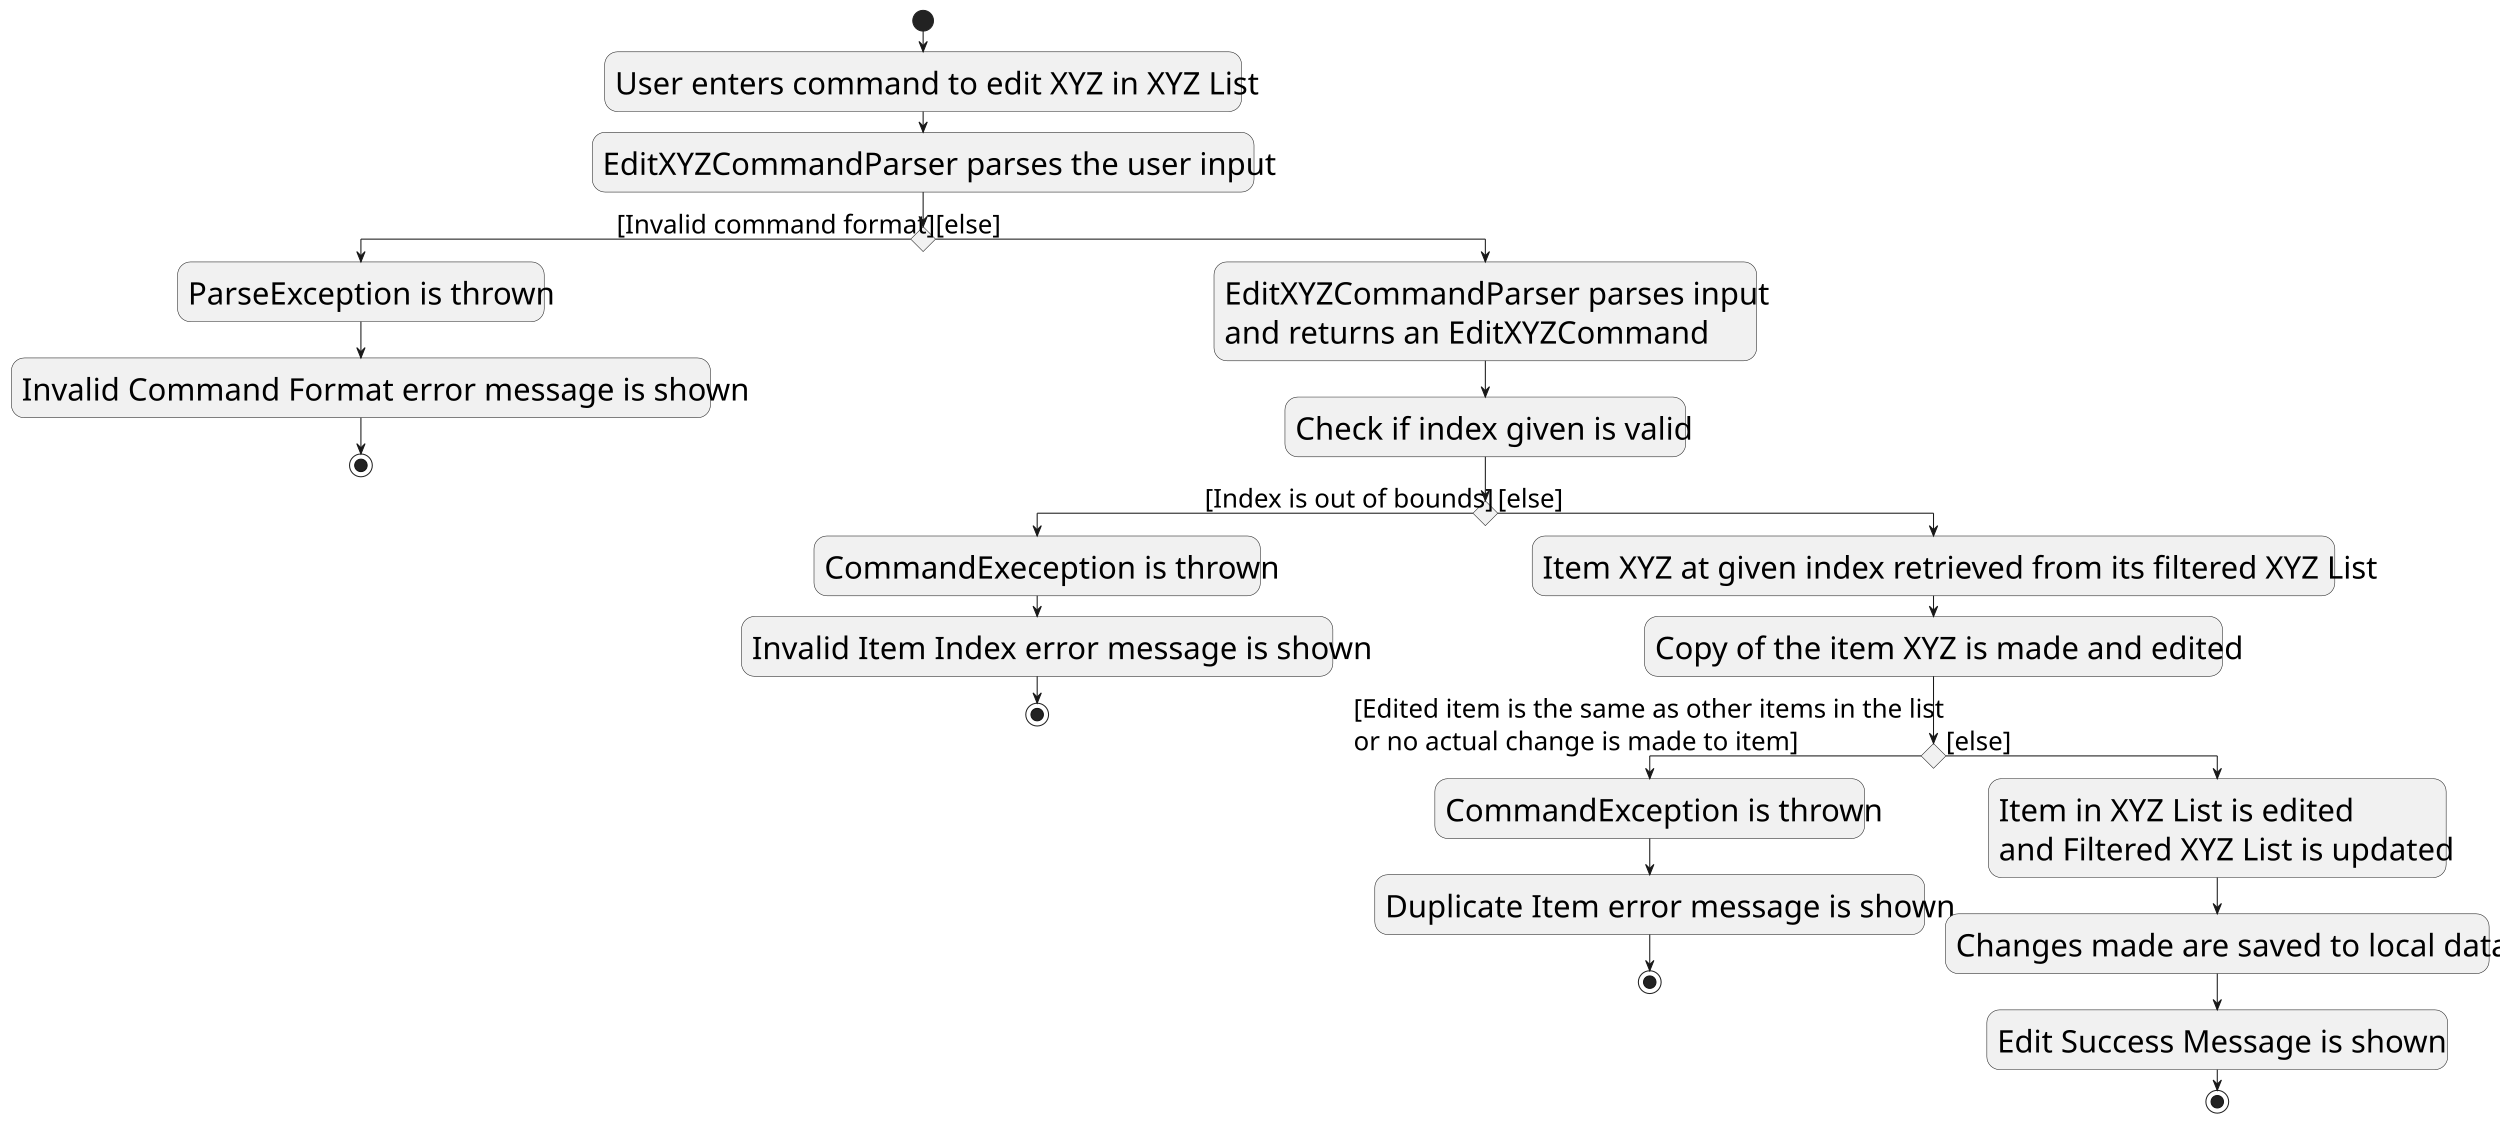
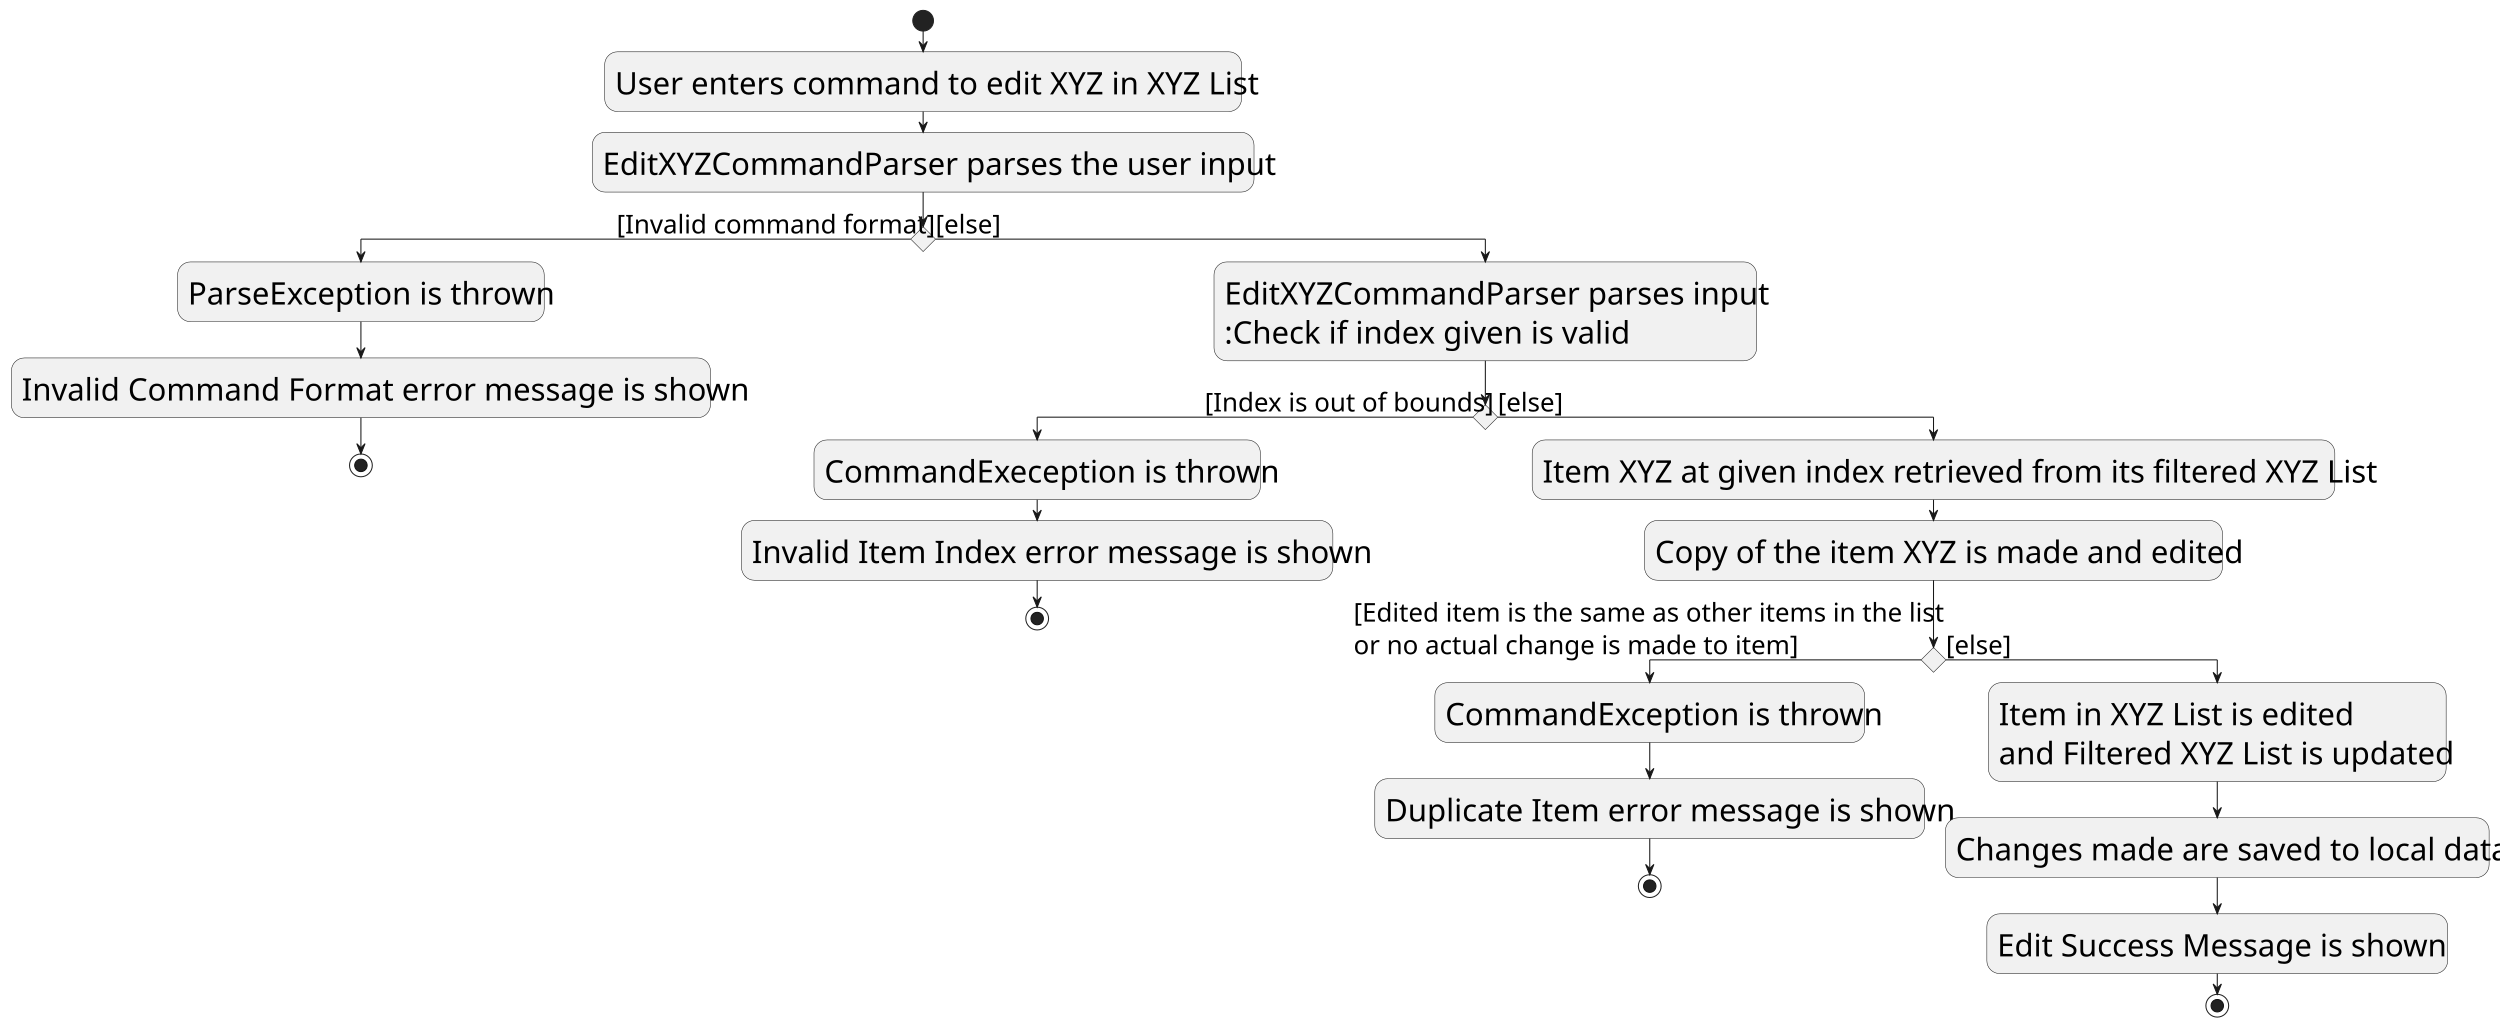
- <svg xmlns="http://www.w3.org/2000/svg" contentStyleType="text/css" height="542.5px" preserveAspectRatio="none" style="width:1207px;height:542px;background:#FFFFFF;" version="1.1" viewBox="0 0 1207 542" width="1207px" zoomAndPan="magnify">
+ <svg xmlns="http://www.w3.org/2000/svg" contentStyleType="text/css" height="496.5px" preserveAspectRatio="none" style="width:1207px;height:496px;background:#FFFFFF;" version="1.1" viewBox="0 0 1207 496" width="1207px" zoomAndPan="magnify">
  <defs />
  <g>
    <ellipse cx="445.688" cy="10" fill="#222222" rx="5" ry="5" style="stroke:#222222;stroke-width:0.5;" />
    <rect fill="#F1F1F1" height="28.867" rx="6.25" ry="6.25" style="stroke:#181818;stroke-width:0.25;" width="307.5" x="291.938" y="25" />
    <text fill="#000000" font-family="sans-serif" font-size="15" lengthAdjust="spacing" textLength="297.5" x="296.938" y="45.571">User enters command to edit XYZ in XYZ List</text>
    <rect fill="#F1F1F1" height="28.867" rx="6.25" ry="6.25" style="stroke:#181818;stroke-width:0.25;" width="319.5" x="285.938" y="63.867" />
    <text fill="#000000" font-family="sans-serif" font-size="15" lengthAdjust="spacing" textLength="309.5" x="290.938" y="84.439">EditXYZCommandParser parses the user input</text>
    <polygon fill="#F1F1F1" points="445.688,109.454,445.688,109.454,451.688,115.454,445.688,121.454,445.688,121.454,439.688,115.454,445.688,109.454" style="stroke:#181818;stroke-width:0.25;" />
    <text fill="#000000" font-family="sans-serif" font-size="12.5" lengthAdjust="spacing" textLength="142" x="297.688" y="112.707">[Invalid command format]</text>
    <text fill="#000000" font-family="sans-serif" font-size="12.5" lengthAdjust="spacing" textLength="30.5" x="451.688" y="112.707">[else]</text>
    <rect fill="#F1F1F1" height="28.867" rx="6.25" ry="6.25" style="stroke:#181818;stroke-width:0.25;" width="177" x="85.75" y="126.454" />
    <text fill="#000000" font-family="sans-serif" font-size="15" lengthAdjust="spacing" textLength="167" x="90.75" y="147.025">ParseException is thrown</text>
    <rect fill="#F1F1F1" height="28.867" rx="6.25" ry="6.25" style="stroke:#181818;stroke-width:0.25;" width="337.5" x="5.5" y="172.821" />
    <text fill="#000000" font-family="sans-serif" font-size="15" lengthAdjust="spacing" textLength="327.5" x="10.5" y="193.392">Invalid Command Format error message is shown</text>
    <ellipse cx="174.25" cy="224.688" fill="none" rx="5.5" ry="5.5" style="stroke:#222222;stroke-width:0.5;" />
    <ellipse cx="174.25" cy="224.688" fill="#222222" rx="3" ry="3" style="stroke:#111111;stroke-width:0.5;" />
    <rect fill="#F1F1F1" height="47.734" rx="6.25" ry="6.25" style="stroke:#181818;stroke-width:0.25;" width="262" x="586.125" y="126.454" />
    <text fill="#000000" font-family="sans-serif" font-size="15" lengthAdjust="spacing" textLength="252" x="591.125" y="147.025">EditXYZCommandParser parses input</text>
-     <text fill="#000000" font-family="sans-serif" font-size="15" lengthAdjust="spacing" textLength="223" x="591.125" y="165.892">and returns an EditXYZCommand</text>
-     <rect fill="#F1F1F1" height="28.867" rx="6.25" ry="6.25" style="stroke:#181818;stroke-width:0.25;" width="193.5" x="620.375" y="191.688" />
-     <text fill="#000000" font-family="sans-serif" font-size="15" lengthAdjust="spacing" textLength="183.5" x="625.375" y="212.259">Check if index given is valid</text>
-     <polygon fill="#F1F1F1" points="717.125,241.778,717.125,241.778,723.125,247.778,717.125,253.778,717.125,253.778,711.125,247.778,717.125,241.778" style="stroke:#181818;stroke-width:0.25;" />
-     <text fill="#000000" font-family="sans-serif" font-size="12.5" lengthAdjust="spacing" textLength="129.5" x="581.625" y="245.031">[Index is out of bounds]</text>
-     <text fill="#000000" font-family="sans-serif" font-size="12.5" lengthAdjust="spacing" textLength="30.5" x="723.125" y="245.031">[else]</text>
-     <rect fill="#F1F1F1" height="28.867" rx="6.25" ry="6.25" style="stroke:#181818;stroke-width:0.25;" width="215.5" x="393" y="258.778" />
-     <text fill="#000000" font-family="sans-serif" font-size="15" lengthAdjust="spacing" textLength="205.5" x="398" y="279.349">CommandExeception is thrown</text>
-     <rect fill="#F1F1F1" height="28.867" rx="6.25" ry="6.25" style="stroke:#181818;stroke-width:0.25;" width="285.5" x="358" y="297.645" />
-     <text fill="#000000" font-family="sans-serif" font-size="15" lengthAdjust="spacing" textLength="275.5" x="363" y="318.216">Invalid Item Index error message is shown</text>
-     <ellipse cx="500.75" cy="345.009" fill="none" rx="5.5" ry="5.5" style="stroke:#222222;stroke-width:0.5;" />
-     <ellipse cx="500.75" cy="345.009" fill="#222222" rx="3" ry="3" style="stroke:#111111;stroke-width:0.5;" />
-     <rect fill="#F1F1F1" height="28.867" rx="6.25" ry="6.25" style="stroke:#181818;stroke-width:0.25;" width="387.5" x="739.75" y="258.778" />
-     <text fill="#000000" font-family="sans-serif" font-size="15" lengthAdjust="spacing" textLength="377.5" x="744.75" y="279.349">Item XYZ at given index retrieved from its filtered XYZ List</text>
-     <rect fill="#F1F1F1" height="28.867" rx="6.25" ry="6.25" style="stroke:#181818;stroke-width:0.25;" width="279" x="794" y="297.645" />
-     <text fill="#000000" font-family="sans-serif" font-size="15" lengthAdjust="spacing" textLength="269" x="799" y="318.216">Copy of the item XYZ is made and edited</text>
-     <polygon fill="#F1F1F1" points="933.5,358.954,933.5,358.954,939.5,364.954,933.5,370.954,933.5,370.954,927.5,364.954,933.5,358.954" style="stroke:#181818;stroke-width:0.25;" />
-     <text fill="#000000" font-family="sans-serif" font-size="12.5" lengthAdjust="spacing" textLength="274" x="653.5" y="346.485">[Edited item is the same as other items in the list</text>
-     <text fill="#000000" font-family="sans-serif" font-size="12.5" lengthAdjust="spacing" textLength="205" x="653.5" y="362.207">or no actual change is made to item]</text>
-     <text fill="#000000" font-family="sans-serif" font-size="12.5" lengthAdjust="spacing" textLength="30.5" x="939.5" y="362.207">[else]</text>
-     <rect fill="#F1F1F1" height="28.867" rx="6.25" ry="6.25" style="stroke:#181818;stroke-width:0.25;" width="207.5" x="692.75" y="375.954" />
-     <text fill="#000000" font-family="sans-serif" font-size="15" lengthAdjust="spacing" textLength="197.5" x="697.75" y="396.525">CommandException is thrown</text>
-     <rect fill="#F1F1F1" height="28.867" rx="6.25" ry="6.25" style="stroke:#181818;stroke-width:0.25;" width="265.5" x="663.75" y="422.321" />
-     <text fill="#000000" font-family="sans-serif" font-size="15" lengthAdjust="spacing" textLength="255.5" x="668.75" y="442.893">Duplicate Item error message is shown</text>
-     <ellipse cx="796.5" cy="474.188" fill="none" rx="5.5" ry="5.5" style="stroke:#222222;stroke-width:0.5;" />
-     <ellipse cx="796.5" cy="474.188" fill="#222222" rx="3" ry="3" style="stroke:#111111;stroke-width:0.5;" />
-     <rect fill="#F1F1F1" height="47.734" rx="6.25" ry="6.25" style="stroke:#181818;stroke-width:0.25;" width="221" x="960" y="375.954" />
-     <text fill="#000000" font-family="sans-serif" font-size="15" lengthAdjust="spacing" textLength="163" x="965" y="396.525">Item in XYZ List is edited</text>
-     <text fill="#000000" font-family="sans-serif" font-size="15" lengthAdjust="spacing" textLength="211" x="965" y="415.393">and Filtered XYZ List is updated</text>
-     <rect fill="#F1F1F1" height="28.867" rx="6.25" ry="6.25" style="stroke:#181818;stroke-width:0.25;" width="262.5" x="939.25" y="441.188" />
-     <text fill="#000000" font-family="sans-serif" font-size="15" lengthAdjust="spacing" textLength="252.5" x="944.25" y="461.76">Changes made are saved to local data</text>
-     <rect fill="#F1F1F1" height="28.867" rx="6.25" ry="6.25" style="stroke:#181818;stroke-width:0.25;" width="222.5" x="959.25" y="487.556" />
-     <text fill="#000000" font-family="sans-serif" font-size="15" lengthAdjust="spacing" textLength="212.5" x="964.25" y="508.127">Edit Success Message is shown</text>
-     <ellipse cx="1070.5" cy="531.923" fill="none" rx="5.5" ry="5.5" style="stroke:#222222;stroke-width:0.5;" />
-     <ellipse cx="1070.5" cy="531.923" fill="#222222" rx="3" ry="3" style="stroke:#111111;stroke-width:0.5;" />
+     <text fill="#000000" font-family="sans-serif" font-size="15" lengthAdjust="spacing" textLength="187.5" x="591.125" y="165.892">:Check if index given is valid</text>
+     <polygon fill="#F1F1F1" points="717.125,195.411,717.125,195.411,723.125,201.411,717.125,207.411,717.125,207.411,711.125,201.411,717.125,195.411" style="stroke:#181818;stroke-width:0.25;" />
+     <text fill="#000000" font-family="sans-serif" font-size="12.5" lengthAdjust="spacing" textLength="129.5" x="581.625" y="198.664">[Index is out of bounds]</text>
+     <text fill="#000000" font-family="sans-serif" font-size="12.5" lengthAdjust="spacing" textLength="30.5" x="723.125" y="198.664">[else]</text>
+     <rect fill="#F1F1F1" height="28.867" rx="6.25" ry="6.25" style="stroke:#181818;stroke-width:0.25;" width="215.5" x="393" y="212.411" />
+     <text fill="#000000" font-family="sans-serif" font-size="15" lengthAdjust="spacing" textLength="205.5" x="398" y="232.982">CommandExeception is thrown</text>
+     <rect fill="#F1F1F1" height="28.867" rx="6.25" ry="6.25" style="stroke:#181818;stroke-width:0.25;" width="285.5" x="358" y="251.278" />
+     <text fill="#000000" font-family="sans-serif" font-size="15" lengthAdjust="spacing" textLength="275.5" x="363" y="271.849">Invalid Item Index error message is shown</text>
+     <ellipse cx="500.75" cy="298.642" fill="none" rx="5.5" ry="5.5" style="stroke:#222222;stroke-width:0.5;" />
+     <ellipse cx="500.75" cy="298.642" fill="#222222" rx="3" ry="3" style="stroke:#111111;stroke-width:0.5;" />
+     <rect fill="#F1F1F1" height="28.867" rx="6.25" ry="6.25" style="stroke:#181818;stroke-width:0.25;" width="387.5" x="739.75" y="212.411" />
+     <text fill="#000000" font-family="sans-serif" font-size="15" lengthAdjust="spacing" textLength="377.5" x="744.75" y="232.982">Item XYZ at given index retrieved from its filtered XYZ List</text>
+     <rect fill="#F1F1F1" height="28.867" rx="6.25" ry="6.25" style="stroke:#181818;stroke-width:0.25;" width="279" x="794" y="251.278" />
+     <text fill="#000000" font-family="sans-serif" font-size="15" lengthAdjust="spacing" textLength="269" x="799" y="271.849">Copy of the item XYZ is made and edited</text>
+     <polygon fill="#F1F1F1" points="933.5,312.587,933.5,312.587,939.5,318.587,933.5,324.587,933.5,324.587,927.5,318.587,933.5,312.587" style="stroke:#181818;stroke-width:0.25;" />
+     <text fill="#000000" font-family="sans-serif" font-size="12.5" lengthAdjust="spacing" textLength="274" x="653.5" y="300.118">[Edited item is the same as other items in the list</text>
+     <text fill="#000000" font-family="sans-serif" font-size="12.5" lengthAdjust="spacing" textLength="205" x="653.5" y="315.84">or no actual change is made to item]</text>
+     <text fill="#000000" font-family="sans-serif" font-size="12.5" lengthAdjust="spacing" textLength="30.5" x="939.5" y="315.84">[else]</text>
+     <rect fill="#F1F1F1" height="28.867" rx="6.25" ry="6.25" style="stroke:#181818;stroke-width:0.25;" width="207.5" x="692.75" y="329.587" />
+     <text fill="#000000" font-family="sans-serif" font-size="15" lengthAdjust="spacing" textLength="197.5" x="697.75" y="350.158">CommandException is thrown</text>
+     <rect fill="#F1F1F1" height="28.867" rx="6.25" ry="6.25" style="stroke:#181818;stroke-width:0.25;" width="265.5" x="663.75" y="375.954" />
+     <text fill="#000000" font-family="sans-serif" font-size="15" lengthAdjust="spacing" textLength="255.5" x="668.75" y="396.525">Duplicate Item error message is shown</text>
+     <ellipse cx="796.5" cy="427.821" fill="none" rx="5.5" ry="5.5" style="stroke:#222222;stroke-width:0.5;" />
+     <ellipse cx="796.5" cy="427.821" fill="#222222" rx="3" ry="3" style="stroke:#111111;stroke-width:0.5;" />
+     <rect fill="#F1F1F1" height="47.734" rx="6.25" ry="6.25" style="stroke:#181818;stroke-width:0.25;" width="221" x="960" y="329.587" />
+     <text fill="#000000" font-family="sans-serif" font-size="15" lengthAdjust="spacing" textLength="163" x="965" y="350.158">Item in XYZ List is edited</text>
+     <text fill="#000000" font-family="sans-serif" font-size="15" lengthAdjust="spacing" textLength="211" x="965" y="369.025">and Filtered XYZ List is updated</text>
+     <rect fill="#F1F1F1" height="28.867" rx="6.25" ry="6.25" style="stroke:#181818;stroke-width:0.25;" width="262.5" x="939.25" y="394.821" />
+     <text fill="#000000" font-family="sans-serif" font-size="15" lengthAdjust="spacing" textLength="252.5" x="944.25" y="415.393">Changes made are saved to local data</text>
+     <rect fill="#F1F1F1" height="28.867" rx="6.25" ry="6.25" style="stroke:#181818;stroke-width:0.25;" width="222.5" x="959.25" y="441.188" />
+     <text fill="#000000" font-family="sans-serif" font-size="15" lengthAdjust="spacing" textLength="212.5" x="964.25" y="461.76">Edit Success Message is shown</text>
+     <ellipse cx="1070.5" cy="485.556" fill="none" rx="5.5" ry="5.5" style="stroke:#222222;stroke-width:0.5;" />
+     <ellipse cx="1070.5" cy="485.556" fill="#222222" rx="3" ry="3" style="stroke:#111111;stroke-width:0.5;" />
    <line style="stroke:#181818;stroke-width:0.5;" x1="445.688" x2="445.688" y1="15" y2="25" />
    <polygon fill="#181818" points="443.688,20,445.688,25,447.688,20,445.688,22" style="stroke:#181818;stroke-width:0.5;" />
    <line style="stroke:#181818;stroke-width:0.5;" x1="445.688" x2="445.688" y1="53.867" y2="63.867" />
    <polygon fill="#181818" points="443.688,58.867,445.688,63.867,447.688,58.867,445.688,60.867" style="stroke:#181818;stroke-width:0.5;" />
    <line style="stroke:#181818;stroke-width:0.5;" x1="174.25" x2="174.25" y1="155.321" y2="172.821" />
    <polygon fill="#181818" points="172.25,167.821,174.25,172.821,176.25,167.821,174.25,169.821" style="stroke:#181818;stroke-width:0.5;" />
    <line style="stroke:#181818;stroke-width:0.5;" x1="174.25" x2="174.25" y1="201.688" y2="219.188" />
    <polygon fill="#181818" points="172.25,214.188,174.25,219.188,176.25,214.188,174.25,216.188" style="stroke:#181818;stroke-width:0.5;" />
-     <line style="stroke:#181818;stroke-width:0.5;" x1="717.125" x2="717.125" y1="174.188" y2="191.688" />
-     <polygon fill="#181818" points="715.125,186.688,717.125,191.688,719.125,186.688,717.125,188.688" style="stroke:#181818;stroke-width:0.5;" />
-     <line style="stroke:#181818;stroke-width:0.5;" x1="500.75" x2="500.75" y1="287.645" y2="297.645" />
-     <polygon fill="#181818" points="498.75,292.645,500.75,297.645,502.75,292.645,500.75,294.645" style="stroke:#181818;stroke-width:0.5;" />
-     <line style="stroke:#181818;stroke-width:0.5;" x1="500.75" x2="500.75" y1="326.512" y2="339.509" />
-     <polygon fill="#181818" points="498.75,334.509,500.75,339.509,502.75,334.509,500.75,336.509" style="stroke:#181818;stroke-width:0.5;" />
-     <line style="stroke:#181818;stroke-width:0.5;" x1="933.5" x2="933.5" y1="287.645" y2="297.645" />
-     <polygon fill="#181818" points="931.5,292.645,933.5,297.645,935.5,292.645,933.5,294.645" style="stroke:#181818;stroke-width:0.5;" />
+     <line style="stroke:#181818;stroke-width:0.5;" x1="500.75" x2="500.75" y1="241.278" y2="251.278" />
+     <polygon fill="#181818" points="498.75,246.278,500.75,251.278,502.75,246.278,500.75,248.278" style="stroke:#181818;stroke-width:0.5;" />
+     <line style="stroke:#181818;stroke-width:0.5;" x1="500.75" x2="500.75" y1="280.145" y2="293.142" />
+     <polygon fill="#181818" points="498.75,288.142,500.75,293.142,502.75,288.142,500.75,290.142" style="stroke:#181818;stroke-width:0.5;" />
+     <line style="stroke:#181818;stroke-width:0.5;" x1="933.5" x2="933.5" y1="241.278" y2="251.278" />
+     <polygon fill="#181818" points="931.5,246.278,933.5,251.278,935.5,246.278,933.5,248.278" style="stroke:#181818;stroke-width:0.5;" />
+     <line style="stroke:#181818;stroke-width:0.5;" x1="796.5" x2="796.5" y1="358.454" y2="375.954" />
+     <polygon fill="#181818" points="794.5,370.954,796.5,375.954,798.5,370.954,796.5,372.954" style="stroke:#181818;stroke-width:0.5;" />
    <line style="stroke:#181818;stroke-width:0.5;" x1="796.5" x2="796.5" y1="404.821" y2="422.321" />
    <polygon fill="#181818" points="794.5,417.321,796.5,422.321,798.5,417.321,796.5,419.321" style="stroke:#181818;stroke-width:0.5;" />
-     <line style="stroke:#181818;stroke-width:0.5;" x1="796.5" x2="796.5" y1="451.188" y2="468.688" />
-     <polygon fill="#181818" points="794.5,463.688,796.5,468.688,798.5,463.688,796.5,465.688" style="stroke:#181818;stroke-width:0.5;" />
+     <line style="stroke:#181818;stroke-width:0.5;" x1="1070.5" x2="1070.5" y1="377.321" y2="394.821" />
+     <polygon fill="#181818" points="1068.5,389.821,1070.5,394.821,1072.5,389.821,1070.5,391.821" style="stroke:#181818;stroke-width:0.5;" />
    <line style="stroke:#181818;stroke-width:0.5;" x1="1070.5" x2="1070.5" y1="423.688" y2="441.188" />
    <polygon fill="#181818" points="1068.5,436.188,1070.5,441.188,1072.5,436.188,1070.5,438.188" style="stroke:#181818;stroke-width:0.5;" />
-     <line style="stroke:#181818;stroke-width:0.5;" x1="1070.5" x2="1070.5" y1="470.056" y2="487.556" />
-     <polygon fill="#181818" points="1068.5,482.556,1070.5,487.556,1072.5,482.556,1070.5,484.556" style="stroke:#181818;stroke-width:0.5;" />
-     <line style="stroke:#181818;stroke-width:0.5;" x1="1070.5" x2="1070.5" y1="516.423" y2="526.423" />
-     <polygon fill="#181818" points="1068.5,521.423,1070.5,526.423,1072.5,521.423,1070.5,523.423" style="stroke:#181818;stroke-width:0.5;" />
-     <line style="stroke:#181818;stroke-width:0.5;" x1="927.5" x2="796.5" y1="364.954" y2="364.954" />
-     <line style="stroke:#181818;stroke-width:0.5;" x1="796.5" x2="796.5" y1="364.954" y2="375.954" />
-     <polygon fill="#181818" points="794.5,370.954,796.5,375.954,798.5,370.954,796.5,372.954" style="stroke:#181818;stroke-width:0.5;" />
-     <line style="stroke:#181818;stroke-width:0.5;" x1="939.5" x2="1070.5" y1="364.954" y2="364.954" />
-     <line style="stroke:#181818;stroke-width:0.5;" x1="1070.5" x2="1070.5" y1="364.954" y2="375.954" />
-     <polygon fill="#181818" points="1068.5,370.954,1070.5,375.954,1072.5,370.954,1070.5,372.954" style="stroke:#181818;stroke-width:0.5;" />
-     <line style="stroke:#181818;stroke-width:0.5;" x1="933.5" x2="933.5" y1="326.512" y2="358.954" />
-     <polygon fill="#181818" points="931.5,353.954,933.5,358.954,935.5,353.954,933.5,355.954" style="stroke:#181818;stroke-width:0.5;" />
-     <line style="stroke:#181818;stroke-width:0.5;" x1="711.125" x2="500.75" y1="247.778" y2="247.778" />
-     <line style="stroke:#181818;stroke-width:0.5;" x1="500.75" x2="500.75" y1="247.778" y2="258.778" />
-     <polygon fill="#181818" points="498.75,253.778,500.75,258.778,502.75,253.778,500.75,255.778" style="stroke:#181818;stroke-width:0.5;" />
-     <line style="stroke:#181818;stroke-width:0.5;" x1="723.125" x2="933.5" y1="247.778" y2="247.778" />
-     <line style="stroke:#181818;stroke-width:0.5;" x1="933.5" x2="933.5" y1="247.778" y2="258.778" />
-     <polygon fill="#181818" points="931.5,253.778,933.5,258.778,935.5,253.778,933.5,255.778" style="stroke:#181818;stroke-width:0.5;" />
-     <line style="stroke:#181818;stroke-width:0.5;" x1="717.125" x2="717.125" y1="220.555" y2="241.778" />
-     <polygon fill="#181818" points="715.125,236.778,717.125,241.778,719.125,236.778,717.125,238.778" style="stroke:#181818;stroke-width:0.5;" />
+     <line style="stroke:#181818;stroke-width:0.5;" x1="1070.5" x2="1070.5" y1="470.056" y2="480.056" />
+     <polygon fill="#181818" points="1068.5,475.056,1070.5,480.056,1072.5,475.056,1070.5,477.056" style="stroke:#181818;stroke-width:0.5;" />
+     <line style="stroke:#181818;stroke-width:0.5;" x1="927.5" x2="796.5" y1="318.587" y2="318.587" />
+     <line style="stroke:#181818;stroke-width:0.5;" x1="796.5" x2="796.5" y1="318.587" y2="329.587" />
+     <polygon fill="#181818" points="794.5,324.587,796.5,329.587,798.5,324.587,796.5,326.587" style="stroke:#181818;stroke-width:0.5;" />
+     <line style="stroke:#181818;stroke-width:0.5;" x1="939.5" x2="1070.5" y1="318.587" y2="318.587" />
+     <line style="stroke:#181818;stroke-width:0.5;" x1="1070.5" x2="1070.5" y1="318.587" y2="329.587" />
+     <polygon fill="#181818" points="1068.5,324.587,1070.5,329.587,1072.5,324.587,1070.5,326.587" style="stroke:#181818;stroke-width:0.5;" />
+     <line style="stroke:#181818;stroke-width:0.5;" x1="933.5" x2="933.5" y1="280.145" y2="312.587" />
+     <polygon fill="#181818" points="931.5,307.587,933.5,312.587,935.5,307.587,933.5,309.587" style="stroke:#181818;stroke-width:0.5;" />
+     <line style="stroke:#181818;stroke-width:0.5;" x1="711.125" x2="500.75" y1="201.411" y2="201.411" />
+     <line style="stroke:#181818;stroke-width:0.5;" x1="500.75" x2="500.75" y1="201.411" y2="212.411" />
+     <polygon fill="#181818" points="498.75,207.411,500.75,212.411,502.75,207.411,500.75,209.411" style="stroke:#181818;stroke-width:0.5;" />
+     <line style="stroke:#181818;stroke-width:0.5;" x1="723.125" x2="933.5" y1="201.411" y2="201.411" />
+     <line style="stroke:#181818;stroke-width:0.5;" x1="933.5" x2="933.5" y1="201.411" y2="212.411" />
+     <polygon fill="#181818" points="931.5,207.411,933.5,212.411,935.5,207.411,933.5,209.411" style="stroke:#181818;stroke-width:0.5;" />
+     <line style="stroke:#181818;stroke-width:0.5;" x1="717.125" x2="717.125" y1="174.188" y2="195.411" />
+     <polygon fill="#181818" points="715.125,190.411,717.125,195.411,719.125,190.411,717.125,192.411" style="stroke:#181818;stroke-width:0.5;" />
    <line style="stroke:#181818;stroke-width:0.5;" x1="439.688" x2="174.25" y1="115.454" y2="115.454" />
    <line style="stroke:#181818;stroke-width:0.5;" x1="174.25" x2="174.25" y1="115.454" y2="126.454" />
    <polygon fill="#181818" points="172.25,121.454,174.25,126.454,176.25,121.454,174.25,123.454" style="stroke:#181818;stroke-width:0.5;" />
    <line style="stroke:#181818;stroke-width:0.5;" x1="451.688" x2="717.125" y1="115.454" y2="115.454" />
    <line style="stroke:#181818;stroke-width:0.5;" x1="717.125" x2="717.125" y1="115.454" y2="126.454" />
    <polygon fill="#181818" points="715.125,121.454,717.125,126.454,719.125,121.454,717.125,123.454" style="stroke:#181818;stroke-width:0.5;" />
    <line style="stroke:#181818;stroke-width:0.5;" x1="445.688" x2="445.688" y1="92.734" y2="109.454" />
    <polygon fill="#181818" points="443.688,104.454,445.688,109.454,447.688,104.454,445.688,106.454" style="stroke:#181818;stroke-width:0.5;" />
  </g>
</svg>
